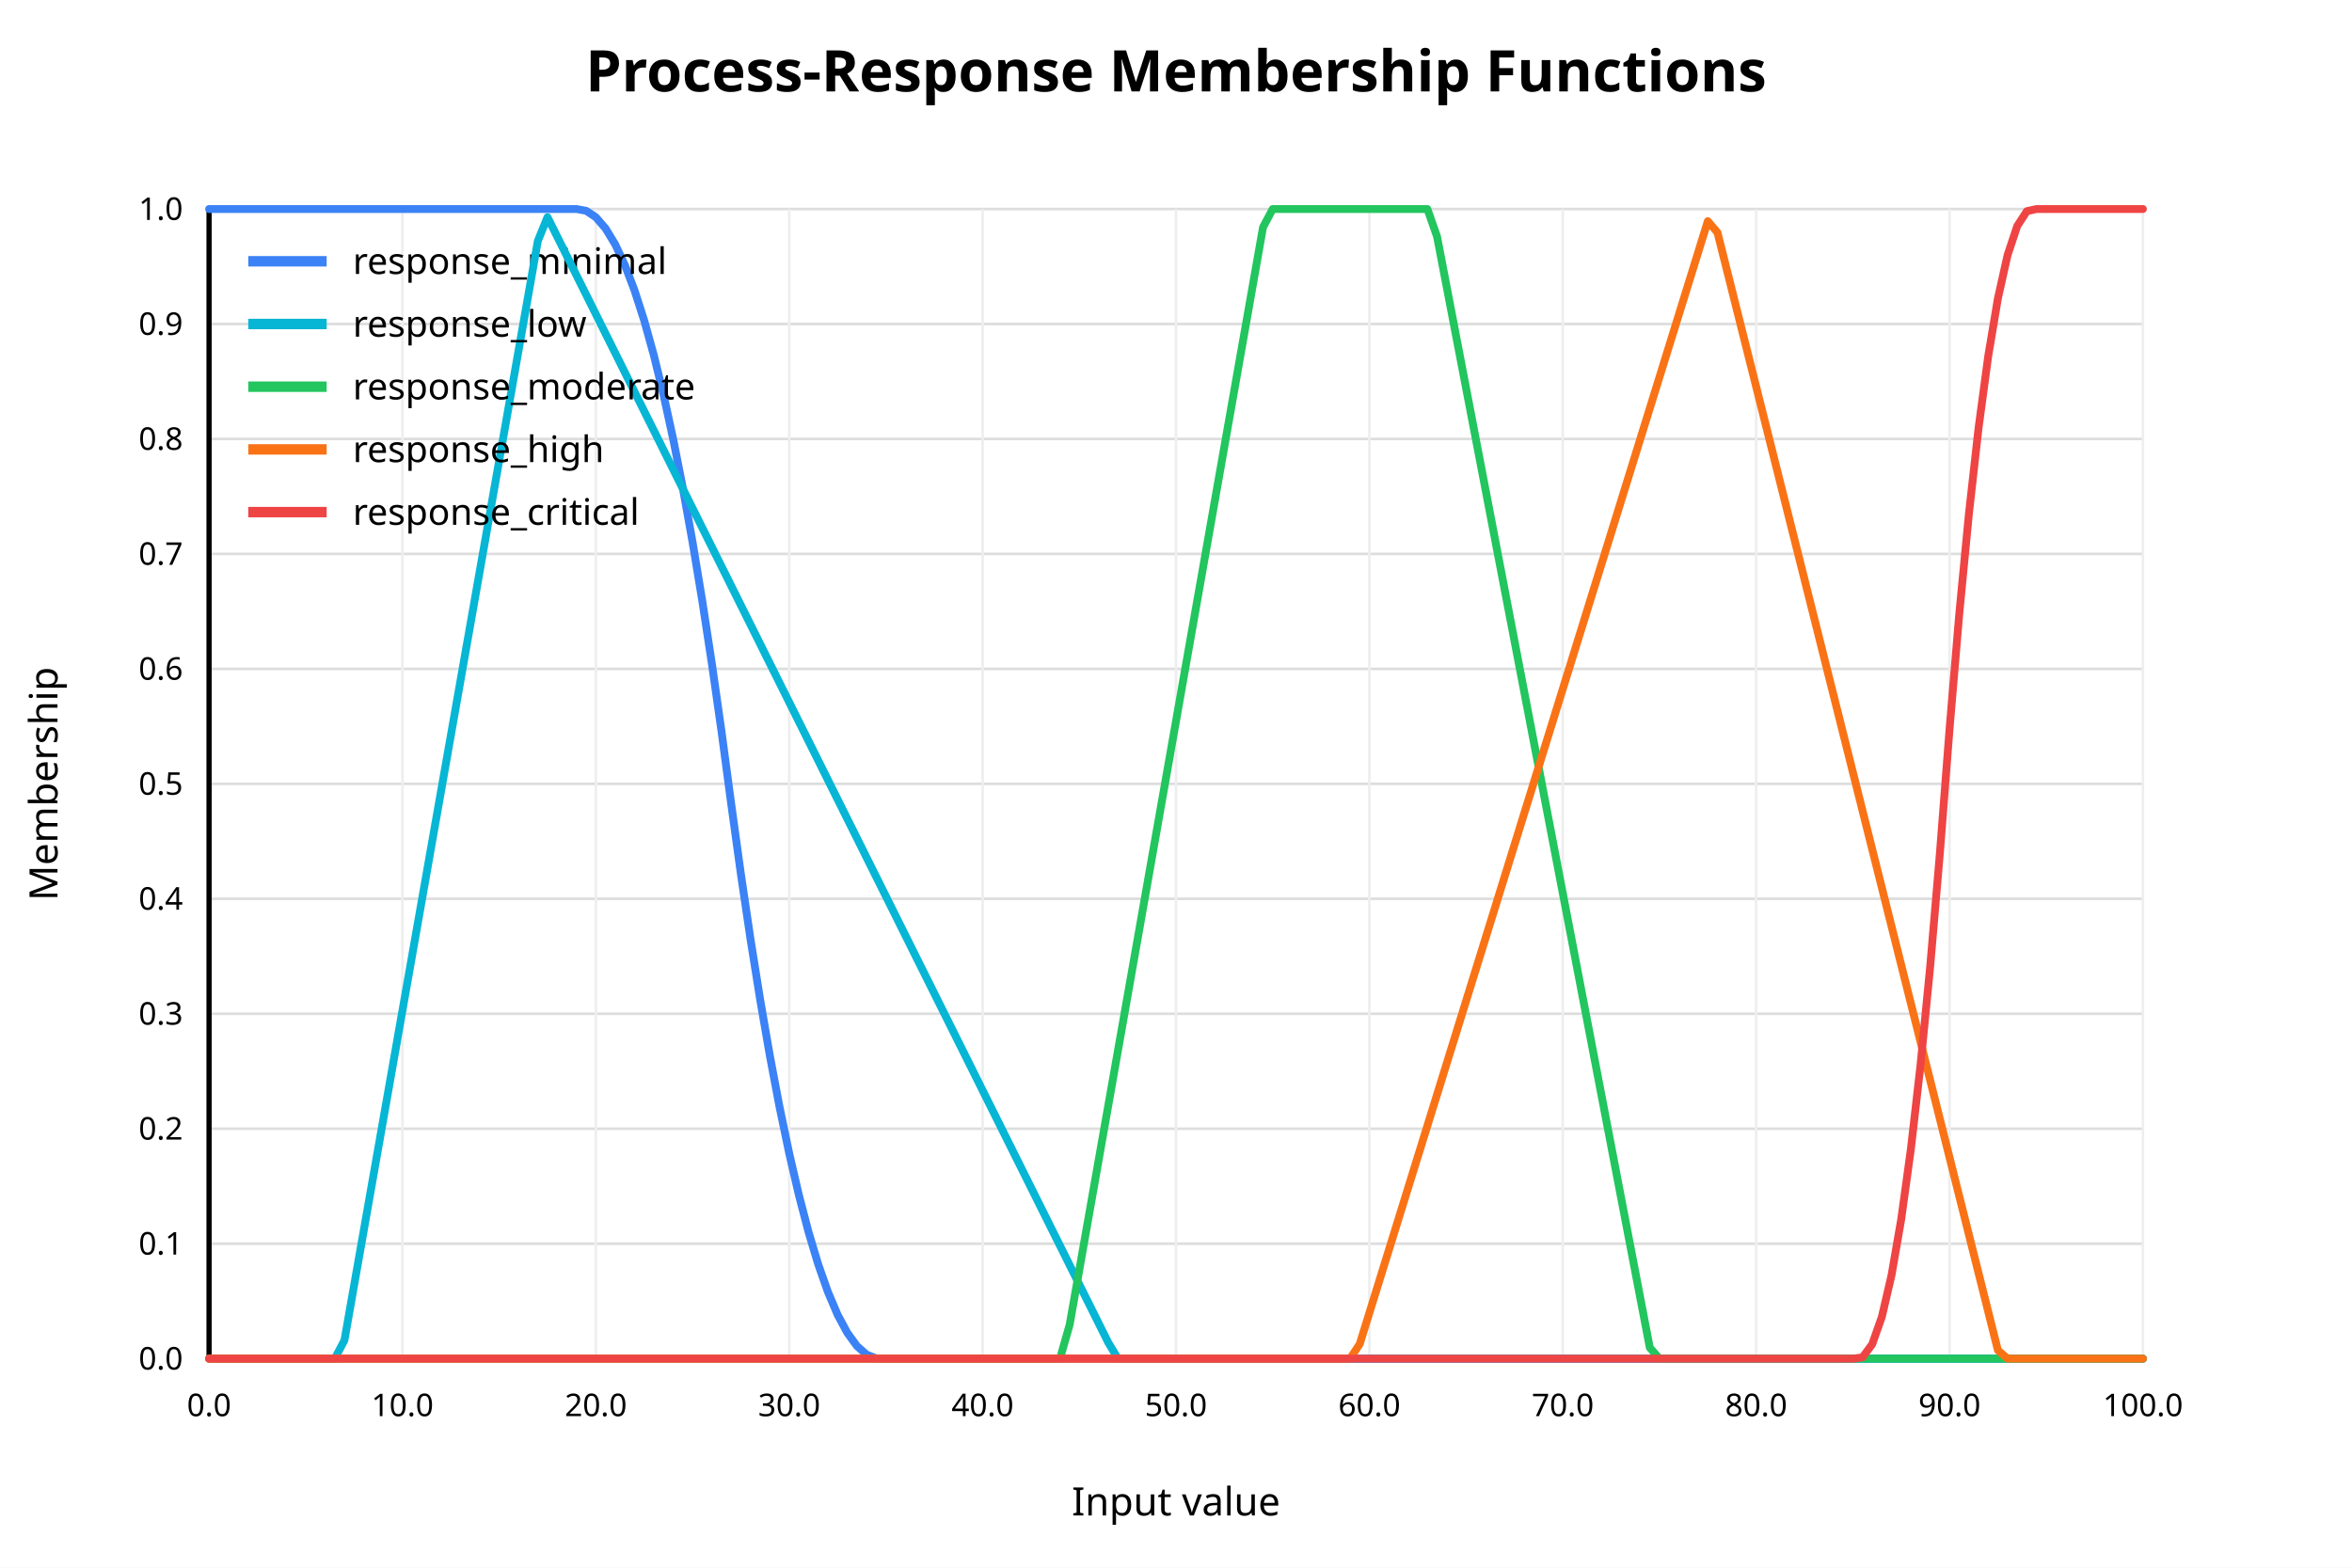
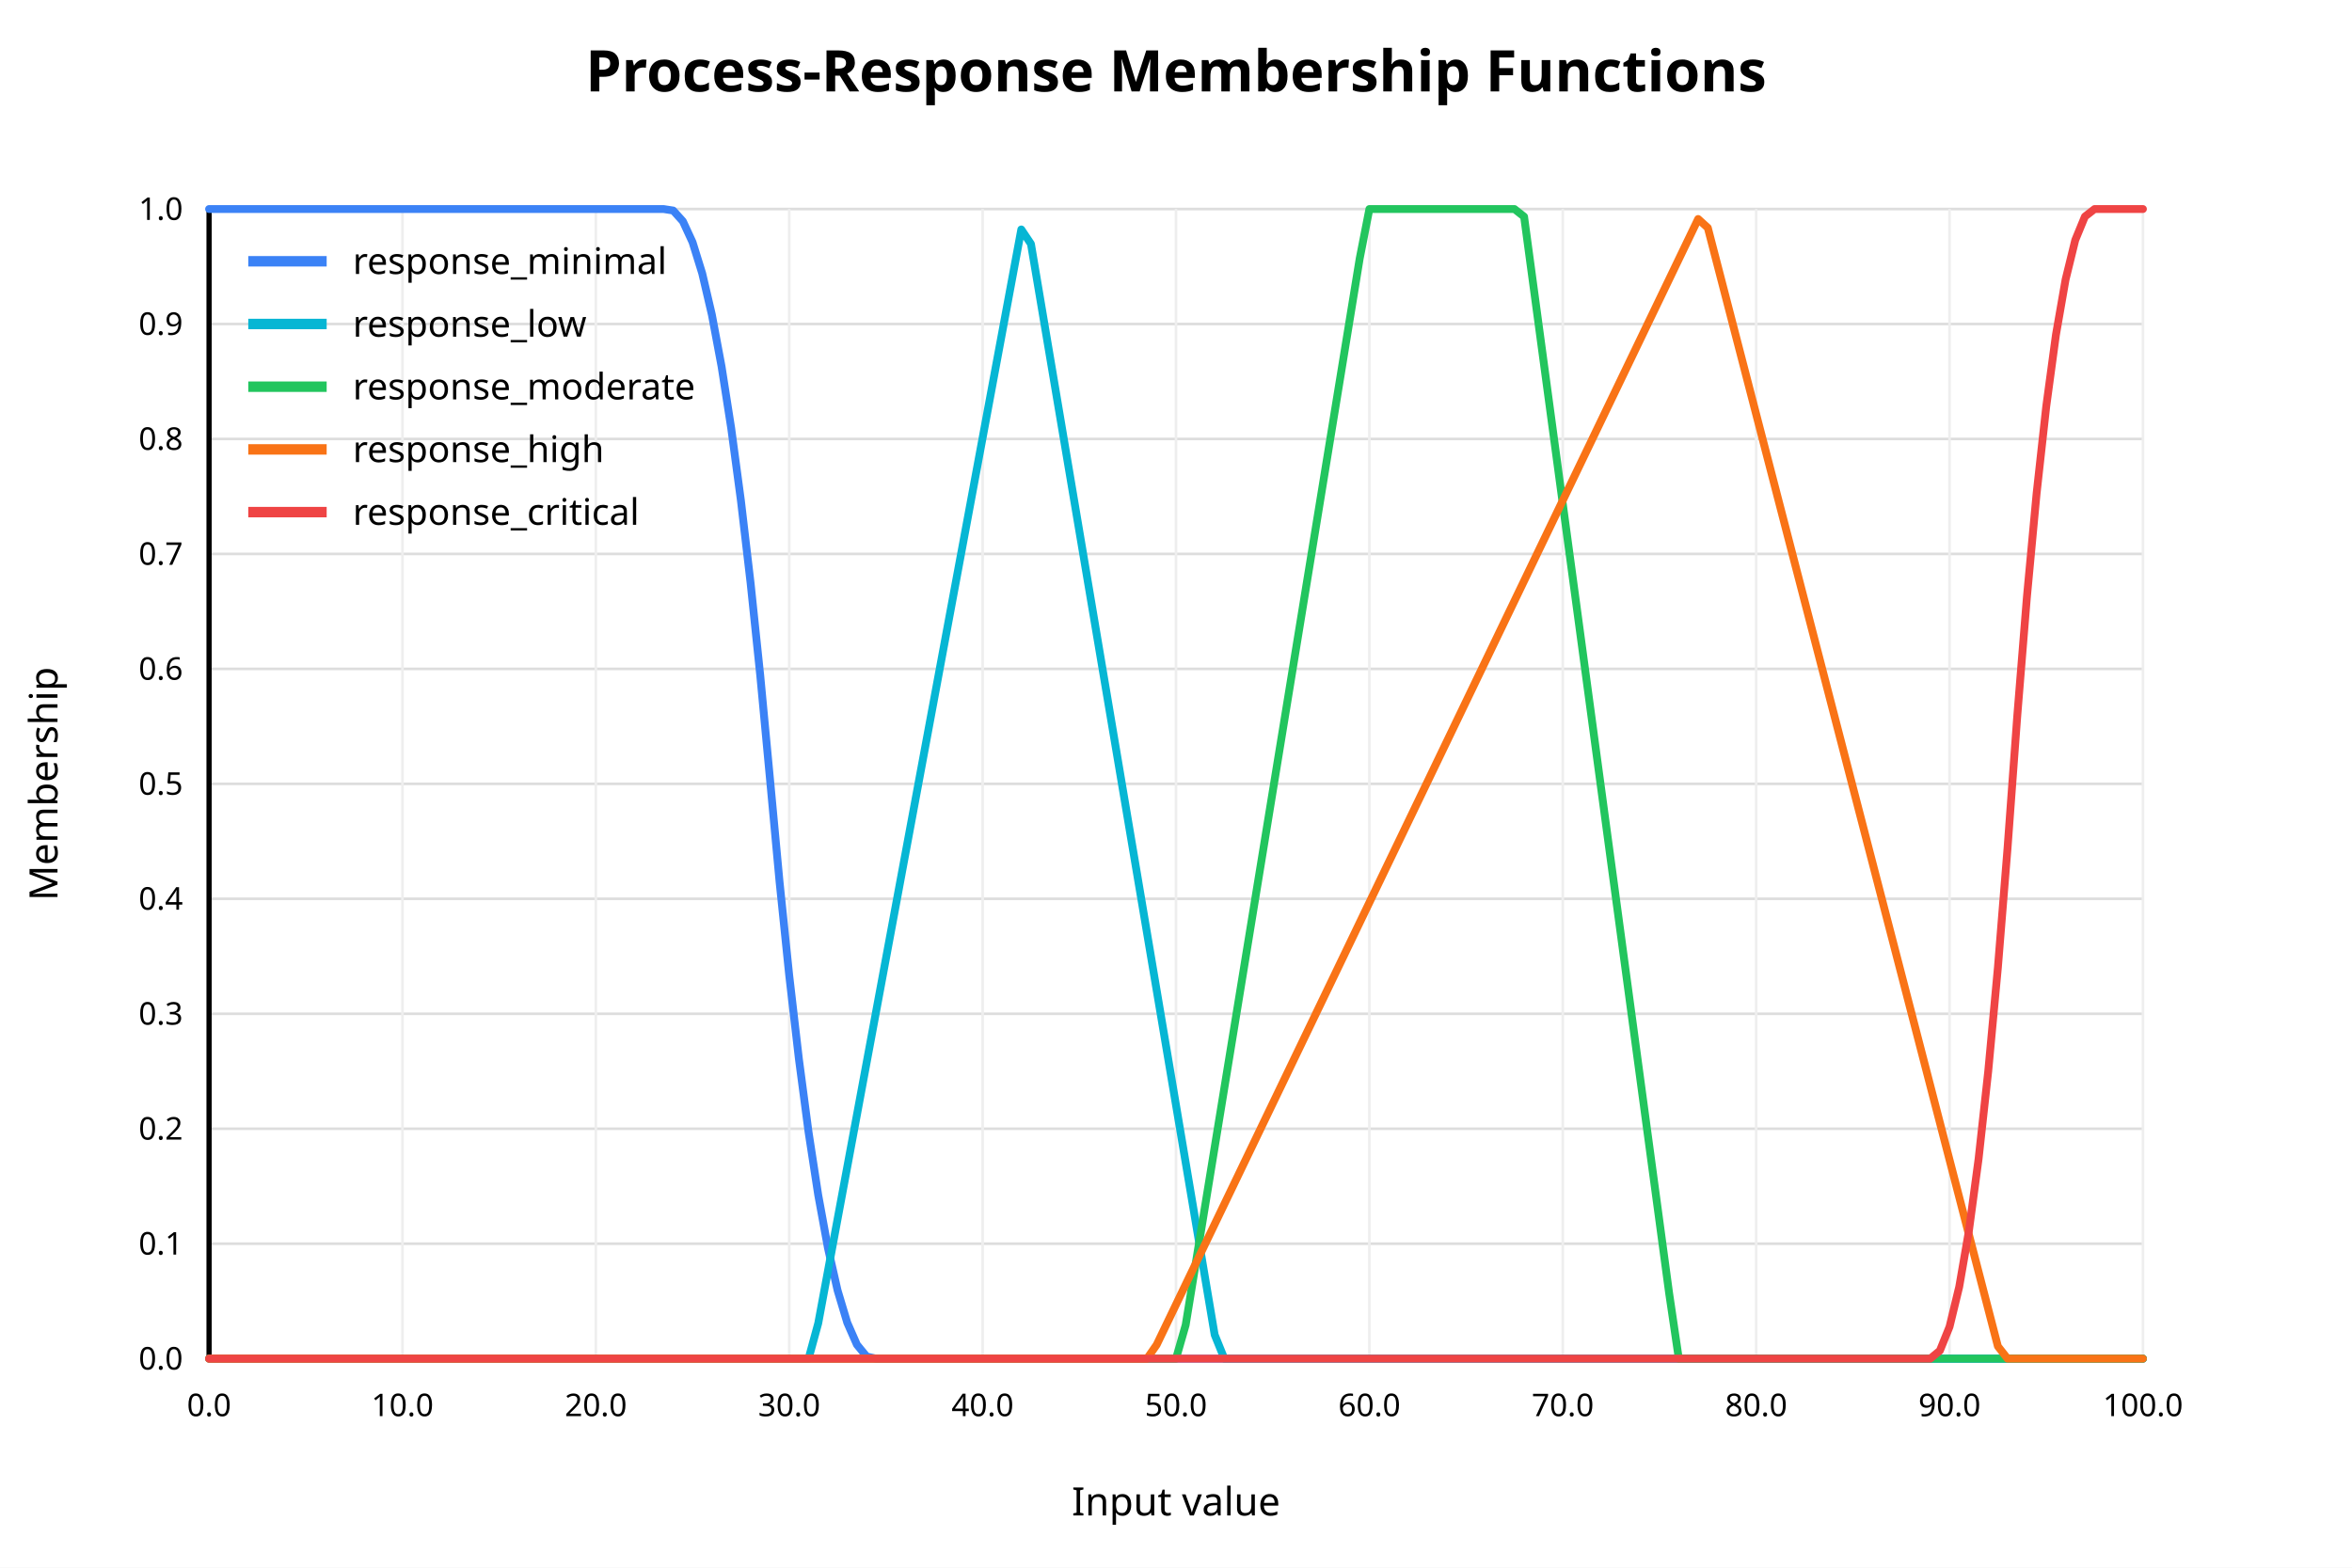
<svg xmlns="http://www.w3.org/2000/svg" width="900" height="600" viewBox="0 0 900 600">
  <rect x="0" y="0" width="900" height="600" fill="white" />
  <text x="450" y="35" text-anchor="middle" font-family="sans-serif" font-size="22" font-weight="bold" fill="black">Process-Response Membership Functions</text>
  <line x1="80" y1="520.00" x2="820" y2="520.00" stroke="#dddddd" stroke-width="1" />
  <text x="70" y="520.00" text-anchor="end" dominant-baseline="middle" font-family="sans-serif" font-size="12" fill="black">0.0</text>
  <line x1="80" y1="476.00" x2="820" y2="476.00" stroke="#dddddd" stroke-width="1" />
  <text x="70" y="476.00" text-anchor="end" dominant-baseline="middle" font-family="sans-serif" font-size="12" fill="black">0.1</text>
  <line x1="80" y1="432.00" x2="820" y2="432.00" stroke="#dddddd" stroke-width="1" />
  <text x="70" y="432.00" text-anchor="end" dominant-baseline="middle" font-family="sans-serif" font-size="12" fill="black">0.2</text>
  <line x1="80" y1="388.00" x2="820" y2="388.00" stroke="#dddddd" stroke-width="1" />
  <text x="70" y="388.00" text-anchor="end" dominant-baseline="middle" font-family="sans-serif" font-size="12" fill="black">0.3</text>
  <line x1="80" y1="344.00" x2="820" y2="344.00" stroke="#dddddd" stroke-width="1" />
  <text x="70" y="344.00" text-anchor="end" dominant-baseline="middle" font-family="sans-serif" font-size="12" fill="black">0.4</text>
  <line x1="80" y1="300.00" x2="820" y2="300.00" stroke="#dddddd" stroke-width="1" />
  <text x="70" y="300.00" text-anchor="end" dominant-baseline="middle" font-family="sans-serif" font-size="12" fill="black">0.5</text>
  <line x1="80" y1="256.00" x2="820" y2="256.00" stroke="#dddddd" stroke-width="1" />
  <text x="70" y="256.00" text-anchor="end" dominant-baseline="middle" font-family="sans-serif" font-size="12" fill="black">0.6</text>
  <line x1="80" y1="212.00" x2="820" y2="212.00" stroke="#dddddd" stroke-width="1" />
  <text x="70" y="212.00" text-anchor="end" dominant-baseline="middle" font-family="sans-serif" font-size="12" fill="black">0.7</text>
  <line x1="80" y1="168.00" x2="820" y2="168.00" stroke="#dddddd" stroke-width="1" />
  <text x="70" y="168.00" text-anchor="end" dominant-baseline="middle" font-family="sans-serif" font-size="12" fill="black">0.8</text>
  <line x1="80" y1="124.00" x2="820" y2="124.00" stroke="#dddddd" stroke-width="1" />
  <text x="70" y="124.00" text-anchor="end" dominant-baseline="middle" font-family="sans-serif" font-size="12" fill="black">0.9</text>
  <line x1="80" y1="80.00" x2="820" y2="80.00" stroke="#dddddd" stroke-width="1" />
  <text x="70" y="80.00" text-anchor="end" dominant-baseline="middle" font-family="sans-serif" font-size="12" fill="black">1.0</text>
  <line x1="80.00" y1="80" x2="80.00" y2="520" stroke="#eeeeee" stroke-width="1" />
  <text x="80.00" y="542" text-anchor="middle" font-family="sans-serif" font-size="12" fill="black">0.0</text>
  <line x1="154.00" y1="80" x2="154.00" y2="520" stroke="#eeeeee" stroke-width="1" />
  <text x="154.00" y="542" text-anchor="middle" font-family="sans-serif" font-size="12" fill="black">10.0</text>
  <line x1="228.00" y1="80" x2="228.00" y2="520" stroke="#eeeeee" stroke-width="1" />
  <text x="228.00" y="542" text-anchor="middle" font-family="sans-serif" font-size="12" fill="black">20.0</text>
  <line x1="302.00" y1="80" x2="302.00" y2="520" stroke="#eeeeee" stroke-width="1" />
  <text x="302.00" y="542" text-anchor="middle" font-family="sans-serif" font-size="12" fill="black">30.0</text>
  <line x1="376.00" y1="80" x2="376.00" y2="520" stroke="#eeeeee" stroke-width="1" />
  <text x="376.00" y="542" text-anchor="middle" font-family="sans-serif" font-size="12" fill="black">40.0</text>
  <line x1="450.00" y1="80" x2="450.00" y2="520" stroke="#eeeeee" stroke-width="1" />
  <text x="450.00" y="542" text-anchor="middle" font-family="sans-serif" font-size="12" fill="black">50.0</text>
  <line x1="524.00" y1="80" x2="524.00" y2="520" stroke="#eeeeee" stroke-width="1" />
  <text x="524.00" y="542" text-anchor="middle" font-family="sans-serif" font-size="12" fill="black">60.0</text>
  <line x1="598.00" y1="80" x2="598.00" y2="520" stroke="#eeeeee" stroke-width="1" />
  <text x="598.00" y="542" text-anchor="middle" font-family="sans-serif" font-size="12" fill="black">70.0</text>
  <line x1="672.00" y1="80" x2="672.00" y2="520" stroke="#eeeeee" stroke-width="1" />
  <text x="672.00" y="542" text-anchor="middle" font-family="sans-serif" font-size="12" fill="black">80.0</text>
  <line x1="746.00" y1="80" x2="746.00" y2="520" stroke="#eeeeee" stroke-width="1" />
  <text x="746.00" y="542" text-anchor="middle" font-family="sans-serif" font-size="12" fill="black">90.0</text>
  <line x1="820.00" y1="80" x2="820.00" y2="520" stroke="#eeeeee" stroke-width="1" />
  <text x="820.00" y="542" text-anchor="middle" font-family="sans-serif" font-size="12" fill="black">100.0</text>
  <line x1="80" y1="520" x2="820" y2="520" stroke="black" stroke-width="2" />
  <line x1="80" y1="80" x2="80" y2="520" stroke="black" stroke-width="2" />
  <text x="450" y="580" text-anchor="middle" font-family="sans-serif" font-size="15" fill="black">Input value</text>
  <text x="22" y="300" text-anchor="middle" font-family="sans-serif" font-size="15" fill="black" transform="rotate(-90 22 300)">Membership</text>
-   <polyline fill="none" stroke="#3b82f6" stroke-width="3" stroke-linejoin="round" stroke-linecap="round" points="80.00,80.00 83.70,80.00 87.40,80.00 91.10,80.00 94.80,80.00 98.50,80.00 102.20,80.00 105.90,80.00 109.60,80.00 113.30,80.00 117.00,80.00 120.70,80.00 124.40,80.00 128.10,80.00 131.80,80.00 135.50,80.00 139.20,80.00 142.90,80.00 146.60,80.00 150.30,80.00 154.00,80.00 157.70,80.00 161.40,80.00 165.10,80.00 168.80,80.00 172.50,80.00 176.20,80.00 179.90,80.00 183.60,80.00 187.30,80.00 191.00,80.00 194.70,80.00 198.40,80.00 202.10,80.00 205.80,80.00 209.50,80.00 213.20,80.00 216.90,80.00 220.60,80.00 224.30,80.68 228.00,83.14 231.70,87.42 235.40,93.52 239.10,101.42 242.80,111.13 246.50,122.65 250.20,135.99 253.90,151.13 257.60,168.08 261.30,186.85 265.00,207.43 268.70,229.81 272.40,254.01 276.10,280.02 279.80,307.70 283.50,334.52 287.20,359.54 290.90,382.74 294.60,404.13 298.30,423.71 302.00,441.47 305.70,457.43 309.40,471.58 313.10,483.92 316.80,494.44 320.50,503.16 324.20,510.06 327.90,515.16 331.60,518.44 335.30,519.91 339.00,520.00 342.70,520.00 346.40,520.00 350.10,520.00 353.80,520.00 357.50,520.00 361.20,520.00 364.90,520.00 368.60,520.00 372.30,520.00 376.00,520.00 379.70,520.00 383.40,520.00 387.10,520.00 390.80,520.00 394.50,520.00 398.20,520.00 401.90,520.00 405.60,520.00 409.30,520.00 413.00,520.00 416.70,520.00 420.40,520.00 424.10,520.00 427.80,520.00 431.50,520.00 435.20,520.00 438.90,520.00 442.60,520.00 446.30,520.00 450.00,520.00 453.70,520.00 457.40,520.00 461.10,520.00 464.80,520.00 468.50,520.00 472.20,520.00 475.90,520.00 479.60,520.00 483.30,520.00 487.00,520.00 490.70,520.00 494.40,520.00 498.10,520.00 501.80,520.00 505.50,520.00 509.20,520.00 512.90,520.00 516.60,520.00 520.30,520.00 524.00,520.00 527.70,520.00 531.40,520.00 535.10,520.00 538.80,520.00 542.50,520.00 546.20,520.00 549.90,520.00 553.60,520.00 557.30,520.00 561.00,520.00 564.70,520.00 568.40,520.00 572.10,520.00 575.80,520.00 579.50,520.00 583.20,520.00 586.90,520.00 590.60,520.00 594.30,520.00 598.00,520.00 601.70,520.00 605.40,520.00 609.10,520.00 612.80,520.00 616.50,520.00 620.20,520.00 623.90,520.00 627.60,520.00 631.30,520.00 635.00,520.00 638.70,520.00 642.40,520.00 646.10,520.00 649.80,520.00 653.50,520.00 657.20,520.00 660.90,520.00 664.60,520.00 668.30,520.00 672.00,520.00 675.70,520.00 679.40,520.00 683.10,520.00 686.80,520.00 690.50,520.00 694.20,520.00 697.90,520.00 701.60,520.00 705.30,520.00 709.00,520.00 712.70,520.00 716.40,520.00 720.10,520.00 723.80,520.00 727.50,520.00 731.20,520.00 734.90,520.00 738.60,520.00 742.30,520.00 746.00,520.00 749.70,520.00 753.40,520.00 757.10,520.00 760.80,520.00 764.50,520.00 768.20,520.00 771.90,520.00 775.60,520.00 779.30,520.00 783.00,520.00 786.70,520.00 790.40,520.00 794.10,520.00 797.80,520.00 801.50,520.00 805.20,520.00 808.90,520.00 812.60,520.00 816.30,520.00 820.00,520.00" />
+   <polyline fill="none" stroke="#3b82f6" stroke-width="3" stroke-linejoin="round" stroke-linecap="round" points="80.00,80.00 83.70,80.00 87.40,80.00 91.10,80.00 94.80,80.00 98.50,80.00 102.20,80.00 105.90,80.00 109.60,80.00 113.30,80.00 117.00,80.00 120.70,80.00 124.40,80.00 128.10,80.00 131.80,80.00 135.50,80.00 139.20,80.00 142.90,80.00 146.60,80.00 150.30,80.00 154.00,80.00 157.70,80.00 161.40,80.00 165.10,80.00 168.80,80.00 172.50,80.00 176.20,80.00 179.90,80.00 183.60,80.00 187.30,80.00 191.00,80.00 194.70,80.00 198.40,80.00 202.10,80.00 205.80,80.00 209.50,80.00 213.20,80.00 216.90,80.00 220.60,80.00 224.30,80.00 228.00,80.00 231.70,80.00 235.40,80.00 239.10,80.00 242.80,80.00 246.50,80.00 250.20,80.00 253.90,80.00 257.60,80.58 261.30,84.68 265.00,92.69 268.70,104.62 272.40,120.46 276.10,140.22 279.80,163.90 283.50,191.49 287.20,223.00 290.90,258.42 294.60,297.76 298.30,337.51 302.00,373.36 305.70,405.29 309.40,433.31 313.10,457.41 316.80,477.59 320.50,493.86 324.20,506.21 327.90,514.64 331.60,519.16 335.30,520.00 339.00,520.00 342.70,520.00 346.40,520.00 350.10,520.00 353.80,520.00 357.50,520.00 361.20,520.00 364.90,520.00 368.60,520.00 372.30,520.00 376.00,520.00 379.70,520.00 383.40,520.00 387.10,520.00 390.80,520.00 394.50,520.00 398.20,520.00 401.90,520.00 405.60,520.00 409.30,520.00 413.00,520.00 416.70,520.00 420.40,520.00 424.10,520.00 427.80,520.00 431.50,520.00 435.20,520.00 438.90,520.00 442.60,520.00 446.30,520.00 450.00,520.00 453.70,520.00 457.40,520.00 461.10,520.00 464.80,520.00 468.50,520.00 472.20,520.00 475.90,520.00 479.60,520.00 483.30,520.00 487.00,520.00 490.70,520.00 494.40,520.00 498.10,520.00 501.80,520.00 505.50,520.00 509.20,520.00 512.90,520.00 516.60,520.00 520.30,520.00 524.00,520.00 527.70,520.00 531.40,520.00 535.10,520.00 538.80,520.00 542.50,520.00 546.20,520.00 549.90,520.00 553.60,520.00 557.30,520.00 561.00,520.00 564.70,520.00 568.40,520.00 572.10,520.00 575.80,520.00 579.50,520.00 583.20,520.00 586.90,520.00 590.60,520.00 594.30,520.00 598.00,520.00 601.70,520.00 605.40,520.00 609.10,520.00 612.80,520.00 616.50,520.00 620.20,520.00 623.90,520.00 627.60,520.00 631.30,520.00 635.00,520.00 638.70,520.00 642.40,520.00 646.10,520.00 649.80,520.00 653.50,520.00 657.20,520.00 660.90,520.00 664.60,520.00 668.30,520.00 672.00,520.00 675.70,520.00 679.40,520.00 683.10,520.00 686.80,520.00 690.50,520.00 694.20,520.00 697.90,520.00 701.60,520.00 705.30,520.00 709.00,520.00 712.70,520.00 716.40,520.00 720.10,520.00 723.80,520.00 727.50,520.00 731.20,520.00 734.90,520.00 738.60,520.00 742.30,520.00 746.00,520.00 749.70,520.00 753.40,520.00 757.10,520.00 760.80,520.00 764.50,520.00 768.20,520.00 771.90,520.00 775.60,520.00 779.30,520.00 783.00,520.00 786.70,520.00 790.40,520.00 794.10,520.00 797.80,520.00 801.50,520.00 805.20,520.00 808.90,520.00 812.60,520.00 816.30,520.00 820.00,520.00" />
  <line x1="95" y1="100" x2="125" y2="100" stroke="#3b82f6" stroke-width="4" />
  <text x="135" y="100" dominant-baseline="middle" font-family="sans-serif" font-size="14" fill="black">response_minimal</text>
-   <polyline fill="none" stroke="#06b6d4" stroke-width="3" stroke-linejoin="round" stroke-linecap="round" points="80.00,520.00 83.70,520.00 87.40,520.00 91.10,520.00 94.80,520.00 98.50,520.00 102.20,520.00 105.90,520.00 109.60,520.00 113.30,520.00 117.00,520.00 120.70,520.00 124.40,520.00 128.10,520.00 131.80,512.97 135.50,491.93 139.20,470.90 142.90,449.86 146.60,428.82 150.30,407.79 154.00,386.75 157.70,365.71 161.40,344.68 165.10,323.64 168.80,302.60 172.50,281.57 176.20,260.53 179.90,239.50 183.60,218.46 187.30,197.42 191.00,176.39 194.70,155.35 198.40,134.31 202.10,113.28 205.80,92.24 209.50,83.11 213.20,90.53 216.90,97.96 220.60,105.39 224.30,112.81 228.00,120.24 231.70,127.67 235.40,135.09 239.10,142.52 242.80,149.95 246.50,157.38 250.20,164.80 253.90,172.23 257.60,179.66 261.30,187.08 265.00,194.51 268.70,201.94 272.40,209.37 276.10,216.79 279.80,224.22 283.50,231.65 287.20,239.07 290.90,246.50 294.60,253.93 298.30,261.36 302.00,268.78 305.70,276.21 309.40,283.64 313.10,291.06 316.80,298.49 320.50,305.92 324.20,313.35 327.90,320.77 331.60,328.20 335.30,335.63 339.00,343.05 342.70,350.48 346.40,357.91 350.10,365.34 353.80,372.76 357.50,380.19 361.20,387.62 364.90,395.04 368.60,402.47 372.30,409.90 376.00,417.33 379.70,424.75 383.40,432.18 387.10,439.61 390.80,447.03 394.50,454.46 398.20,461.89 401.90,469.32 405.60,476.74 409.30,484.17 413.00,491.60 416.70,499.02 420.40,506.45 424.10,513.88 427.80,520.00 431.50,520.00 435.20,520.00 438.90,520.00 442.60,520.00 446.30,520.00 450.00,520.00 453.70,520.00 457.40,520.00 461.10,520.00 464.80,520.00 468.50,520.00 472.20,520.00 475.90,520.00 479.60,520.00 483.30,520.00 487.00,520.00 490.70,520.00 494.40,520.00 498.10,520.00 501.80,520.00 505.50,520.00 509.20,520.00 512.90,520.00 516.60,520.00 520.30,520.00 524.00,520.00 527.70,520.00 531.40,520.00 535.10,520.00 538.80,520.00 542.50,520.00 546.20,520.00 549.90,520.00 553.60,520.00 557.30,520.00 561.00,520.00 564.70,520.00 568.40,520.00 572.10,520.00 575.80,520.00 579.50,520.00 583.20,520.00 586.90,520.00 590.60,520.00 594.30,520.00 598.00,520.00 601.70,520.00 605.40,520.00 609.10,520.00 612.80,520.00 616.50,520.00 620.20,520.00 623.90,520.00 627.60,520.00 631.30,520.00 635.00,520.00 638.70,520.00 642.40,520.00 646.10,520.00 649.80,520.00 653.50,520.00 657.20,520.00 660.90,520.00 664.60,520.00 668.30,520.00 672.00,520.00 675.70,520.00 679.40,520.00 683.10,520.00 686.80,520.00 690.50,520.00 694.20,520.00 697.90,520.00 701.60,520.00 705.30,520.00 709.00,520.00 712.70,520.00 716.40,520.00 720.10,520.00 723.80,520.00 727.50,520.00 731.20,520.00 734.90,520.00 738.60,520.00 742.30,520.00 746.00,520.00 749.70,520.00 753.40,520.00 757.10,520.00 760.80,520.00 764.50,520.00 768.20,520.00 771.90,520.00 775.60,520.00 779.30,520.00 783.00,520.00 786.70,520.00 790.40,520.00 794.10,520.00 797.80,520.00 801.50,520.00 805.20,520.00 808.90,520.00 812.60,520.00 816.30,520.00 820.00,520.00" />
+   <polyline fill="none" stroke="#06b6d4" stroke-width="3" stroke-linejoin="round" stroke-linecap="round" points="80.00,520.00 83.70,520.00 87.40,520.00 91.10,520.00 94.80,520.00 98.50,520.00 102.20,520.00 105.90,520.00 109.60,520.00 113.30,520.00 117.00,520.00 120.70,520.00 124.40,520.00 128.10,520.00 131.80,520.00 135.50,520.00 139.20,520.00 142.90,520.00 146.60,520.00 150.30,520.00 154.00,520.00 157.70,520.00 161.40,520.00 165.10,520.00 168.80,520.00 172.50,520.00 176.20,520.00 179.90,520.00 183.60,520.00 187.30,520.00 191.00,520.00 194.70,520.00 198.40,520.00 202.10,520.00 205.80,520.00 209.50,520.00 213.20,520.00 216.90,520.00 220.60,520.00 224.30,520.00 228.00,520.00 231.70,520.00 235.40,520.00 239.10,520.00 242.80,520.00 246.50,520.00 250.20,520.00 253.90,520.00 257.60,520.00 261.30,520.00 265.00,520.00 268.70,520.00 272.40,520.00 276.10,520.00 279.80,520.00 283.50,520.00 287.20,520.00 290.90,520.00 294.60,520.00 298.30,520.00 302.00,520.00 305.70,520.00 309.40,520.00 313.10,506.45 316.80,486.51 320.50,466.58 324.20,446.64 327.90,426.71 331.60,406.77 335.30,386.84 339.00,366.90 342.70,346.97 346.40,327.03 350.10,307.10 353.80,287.16 357.50,267.23 361.20,247.29 364.90,227.36 368.60,207.43 372.30,187.49 376.00,167.56 379.70,147.62 383.40,127.69 387.10,107.75 390.80,87.82 394.50,93.36 398.20,115.33 401.90,137.31 405.60,159.28 409.30,181.25 413.00,203.23 416.70,225.20 420.40,247.18 424.10,269.15 427.80,291.12 431.50,313.10 435.20,335.07 438.90,357.05 442.60,379.02 446.30,401.00 450.00,422.97 453.70,444.94 457.40,466.92 461.10,488.89 464.80,510.87 468.50,520.00 472.20,520.00 475.90,520.00 479.60,520.00 483.30,520.00 487.00,520.00 490.70,520.00 494.40,520.00 498.10,520.00 501.80,520.00 505.50,520.00 509.20,520.00 512.90,520.00 516.60,520.00 520.30,520.00 524.00,520.00 527.70,520.00 531.40,520.00 535.10,520.00 538.80,520.00 542.50,520.00 546.20,520.00 549.90,520.00 553.60,520.00 557.30,520.00 561.00,520.00 564.70,520.00 568.40,520.00 572.10,520.00 575.80,520.00 579.50,520.00 583.20,520.00 586.90,520.00 590.60,520.00 594.30,520.00 598.00,520.00 601.70,520.00 605.40,520.00 609.10,520.00 612.80,520.00 616.50,520.00 620.20,520.00 623.90,520.00 627.60,520.00 631.30,520.00 635.00,520.00 638.70,520.00 642.40,520.00 646.10,520.00 649.80,520.00 653.50,520.00 657.20,520.00 660.90,520.00 664.60,520.00 668.30,520.00 672.00,520.00 675.70,520.00 679.40,520.00 683.10,520.00 686.80,520.00 690.50,520.00 694.20,520.00 697.90,520.00 701.60,520.00 705.30,520.00 709.00,520.00 712.70,520.00 716.40,520.00 720.10,520.00 723.80,520.00 727.50,520.00 731.20,520.00 734.90,520.00 738.60,520.00 742.30,520.00 746.00,520.00 749.70,520.00 753.40,520.00 757.10,520.00 760.80,520.00 764.50,520.00 768.20,520.00 771.90,520.00 775.60,520.00 779.30,520.00 783.00,520.00 786.70,520.00 790.40,520.00 794.10,520.00 797.80,520.00 801.50,520.00 805.20,520.00 808.90,520.00 812.60,520.00 816.30,520.00 820.00,520.00" />
  <line x1="95" y1="124" x2="125" y2="124" stroke="#06b6d4" stroke-width="4" />
  <text x="135" y="124" dominant-baseline="middle" font-family="sans-serif" font-size="14" fill="black">response_low</text>
-   <polyline fill="none" stroke="#22c55e" stroke-width="3" stroke-linejoin="round" stroke-linecap="round" points="80.00,520.00 83.70,520.00 87.40,520.00 91.10,520.00 94.80,520.00 98.50,520.00 102.20,520.00 105.90,520.00 109.60,520.00 113.30,520.00 117.00,520.00 120.70,520.00 124.40,520.00 128.10,520.00 131.80,520.00 135.50,520.00 139.20,520.00 142.90,520.00 146.60,520.00 150.30,520.00 154.00,520.00 157.70,520.00 161.40,520.00 165.10,520.00 168.80,520.00 172.50,520.00 176.20,520.00 179.90,520.00 183.60,520.00 187.30,520.00 191.00,520.00 194.70,520.00 198.40,520.00 202.10,520.00 205.80,520.00 209.50,520.00 213.20,520.00 216.90,520.00 220.60,520.00 224.30,520.00 228.00,520.00 231.70,520.00 235.40,520.00 239.10,520.00 242.80,520.00 246.50,520.00 250.20,520.00 253.90,520.00 257.60,520.00 261.30,520.00 265.00,520.00 268.70,520.00 272.40,520.00 276.10,520.00 279.80,520.00 283.50,520.00 287.20,520.00 290.90,520.00 294.60,520.00 298.30,520.00 302.00,520.00 305.70,520.00 309.40,520.00 313.10,520.00 316.80,520.00 320.50,520.00 324.20,520.00 327.90,520.00 331.60,520.00 335.30,520.00 339.00,520.00 342.70,520.00 346.40,520.00 350.10,520.00 353.80,520.00 357.50,520.00 361.20,520.00 364.90,520.00 368.60,520.00 372.30,520.00 376.00,520.00 379.70,520.00 383.40,520.00 387.10,520.00 390.80,520.00 394.50,520.00 398.20,520.00 401.90,520.00 405.60,520.00 409.30,507.03 413.00,486.03 416.70,465.03 420.40,444.02 424.10,423.02 427.80,402.02 431.50,381.01 435.20,360.01 438.90,339.01 442.60,318.00 446.30,297.00 450.00,276.00 453.70,254.99 457.40,233.99 461.10,212.99 464.80,191.98 468.50,170.98 472.20,149.98 475.90,128.97 479.60,107.97 483.30,86.97 487.00,80.00 490.70,80.00 494.40,80.00 498.10,80.00 501.80,80.00 505.50,80.00 509.20,80.00 512.90,80.00 516.60,80.00 520.30,80.00 524.00,80.00 527.70,80.00 531.40,80.00 535.10,80.00 538.80,80.00 542.50,80.00 546.20,80.00 549.90,90.58 553.60,109.91 557.30,129.24 561.00,148.57 564.70,167.89 568.40,187.22 572.10,206.55 575.80,225.88 579.50,245.20 583.20,264.53 586.90,283.86 590.60,303.18 594.30,322.51 598.00,341.84 601.70,361.17 605.40,380.49 609.10,399.82 612.80,419.15 616.50,438.48 620.20,457.80 623.90,477.13 627.60,496.46 631.30,515.79 635.00,520.00 638.70,520.00 642.40,520.00 646.10,520.00 649.80,520.00 653.50,520.00 657.20,520.00 660.90,520.00 664.60,520.00 668.30,520.00 672.00,520.00 675.70,520.00 679.40,520.00 683.10,520.00 686.80,520.00 690.50,520.00 694.20,520.00 697.90,520.00 701.60,520.00 705.30,520.00 709.00,520.00 712.70,520.00 716.40,520.00 720.10,520.00 723.80,520.00 727.50,520.00 731.20,520.00 734.90,520.00 738.60,520.00 742.30,520.00 746.00,520.00 749.70,520.00 753.40,520.00 757.10,520.00 760.80,520.00 764.50,520.00 768.20,520.00 771.90,520.00 775.60,520.00 779.30,520.00 783.00,520.00 786.70,520.00 790.40,520.00 794.10,520.00 797.80,520.00 801.50,520.00 805.20,520.00 808.90,520.00 812.60,520.00 816.30,520.00 820.00,520.00" />
+   <polyline fill="none" stroke="#22c55e" stroke-width="3" stroke-linejoin="round" stroke-linecap="round" points="80.00,520.00 83.70,520.00 87.40,520.00 91.10,520.00 94.80,520.00 98.50,520.00 102.20,520.00 105.90,520.00 109.60,520.00 113.30,520.00 117.00,520.00 120.70,520.00 124.40,520.00 128.10,520.00 131.80,520.00 135.50,520.00 139.20,520.00 142.90,520.00 146.60,520.00 150.30,520.00 154.00,520.00 157.70,520.00 161.40,520.00 165.10,520.00 168.80,520.00 172.50,520.00 176.20,520.00 179.90,520.00 183.60,520.00 187.30,520.00 191.00,520.00 194.70,520.00 198.40,520.00 202.10,520.00 205.80,520.00 209.50,520.00 213.20,520.00 216.90,520.00 220.60,520.00 224.30,520.00 228.00,520.00 231.70,520.00 235.40,520.00 239.10,520.00 242.80,520.00 246.50,520.00 250.20,520.00 253.90,520.00 257.60,520.00 261.30,520.00 265.00,520.00 268.70,520.00 272.40,520.00 276.10,520.00 279.80,520.00 283.50,520.00 287.20,520.00 290.90,520.00 294.60,520.00 298.30,520.00 302.00,520.00 305.70,520.00 309.40,520.00 313.10,520.00 316.80,520.00 320.50,520.00 324.20,520.00 327.90,520.00 331.60,520.00 335.30,520.00 339.00,520.00 342.70,520.00 346.40,520.00 350.10,520.00 353.80,520.00 357.50,520.00 361.20,520.00 364.90,520.00 368.60,520.00 372.30,520.00 376.00,520.00 379.70,520.00 383.40,520.00 387.10,520.00 390.80,520.00 394.50,520.00 398.20,520.00 401.90,520.00 405.60,520.00 409.30,520.00 413.00,520.00 416.70,520.00 420.40,520.00 424.10,520.00 427.80,520.00 431.50,520.00 435.20,520.00 438.90,520.00 442.60,520.00 446.30,520.00 450.00,520.00 453.70,507.11 457.40,484.43 461.10,461.75 464.80,439.07 468.50,416.39 472.20,393.71 475.90,371.03 479.60,348.35 483.30,325.68 487.00,303.00 490.70,280.32 494.40,257.64 498.10,234.96 501.80,212.28 505.50,189.60 509.20,166.92 512.90,144.24 516.60,121.56 520.30,98.89 524.00,80.00 527.70,80.00 531.40,80.00 535.10,80.00 538.80,80.00 542.50,80.00 546.20,80.00 549.90,80.00 553.60,80.00 557.30,80.00 561.00,80.00 564.70,80.00 568.40,80.00 572.10,80.00 575.80,80.00 579.50,80.00 583.20,82.92 586.90,110.39 590.60,137.86 594.30,165.33 598.00,192.80 601.70,220.27 605.40,247.74 609.10,275.21 612.80,302.68 616.50,330.15 620.20,357.61 623.90,385.08 627.60,412.55 631.30,440.02 635.00,467.49 638.70,494.96 642.40,520.00 646.10,520.00 649.80,520.00 653.50,520.00 657.20,520.00 660.90,520.00 664.60,520.00 668.30,520.00 672.00,520.00 675.70,520.00 679.40,520.00 683.10,520.00 686.80,520.00 690.50,520.00 694.20,520.00 697.90,520.00 701.60,520.00 705.30,520.00 709.00,520.00 712.70,520.00 716.40,520.00 720.10,520.00 723.80,520.00 727.50,520.00 731.20,520.00 734.90,520.00 738.60,520.00 742.30,520.00 746.00,520.00 749.70,520.00 753.40,520.00 757.10,520.00 760.80,520.00 764.50,520.00 768.20,520.00 771.90,520.00 775.60,520.00 779.30,520.00 783.00,520.00 786.70,520.00 790.40,520.00 794.10,520.00 797.80,520.00 801.50,520.00 805.20,520.00 808.90,520.00 812.60,520.00 816.30,520.00 820.00,520.00" />
  <line x1="95" y1="148" x2="125" y2="148" stroke="#22c55e" stroke-width="4" />
  <text x="135" y="148" dominant-baseline="middle" font-family="sans-serif" font-size="14" fill="black">response_moderate</text>
-   <polyline fill="none" stroke="#f97316" stroke-width="3" stroke-linejoin="round" stroke-linecap="round" points="80.00,520.00 83.70,520.00 87.40,520.00 91.10,520.00 94.80,520.00 98.50,520.00 102.20,520.00 105.90,520.00 109.60,520.00 113.30,520.00 117.00,520.00 120.70,520.00 124.40,520.00 128.10,520.00 131.80,520.00 135.50,520.00 139.20,520.00 142.90,520.00 146.60,520.00 150.30,520.00 154.00,520.00 157.70,520.00 161.40,520.00 165.10,520.00 168.80,520.00 172.50,520.00 176.20,520.00 179.90,520.00 183.60,520.00 187.30,520.00 191.00,520.00 194.70,520.00 198.40,520.00 202.10,520.00 205.80,520.00 209.50,520.00 213.20,520.00 216.90,520.00 220.60,520.00 224.30,520.00 228.00,520.00 231.70,520.00 235.40,520.00 239.10,520.00 242.80,520.00 246.50,520.00 250.20,520.00 253.90,520.00 257.60,520.00 261.30,520.00 265.00,520.00 268.70,520.00 272.40,520.00 276.10,520.00 279.80,520.00 283.50,520.00 287.20,520.00 290.90,520.00 294.60,520.00 298.30,520.00 302.00,520.00 305.70,520.00 309.40,520.00 313.10,520.00 316.80,520.00 320.50,520.00 324.20,520.00 327.90,520.00 331.60,520.00 335.30,520.00 339.00,520.00 342.70,520.00 346.40,520.00 350.10,520.00 353.80,520.00 357.50,520.00 361.20,520.00 364.90,520.00 368.60,520.00 372.30,520.00 376.00,520.00 379.70,520.00 383.40,520.00 387.10,520.00 390.80,520.00 394.50,520.00 398.20,520.00 401.90,520.00 405.60,520.00 409.30,520.00 413.00,520.00 416.70,520.00 420.40,520.00 424.10,520.00 427.80,520.00 431.50,520.00 435.20,520.00 438.90,520.00 442.60,520.00 446.30,520.00 450.00,520.00 453.70,520.00 457.40,520.00 461.10,520.00 464.80,520.00 468.50,520.00 472.20,520.00 475.90,520.00 479.60,520.00 483.30,520.00 487.00,520.00 490.70,520.00 494.40,520.00 498.10,520.00 501.80,520.00 505.50,520.00 509.20,520.00 512.90,520.00 516.60,520.00 520.30,514.40 524.00,502.46 527.70,490.52 531.40,478.59 535.10,466.65 538.80,454.71 542.50,442.78 546.20,430.84 549.90,418.90 553.60,406.96 557.30,395.03 561.00,383.09 564.70,371.15 568.40,359.21 572.10,347.28 575.80,335.34 579.50,323.40 583.20,311.46 586.90,299.53 590.60,287.59 594.30,275.65 598.00,263.71 601.70,251.78 605.40,239.84 609.10,227.90 612.80,215.97 616.50,204.03 620.20,192.09 623.90,180.15 627.60,168.22 631.30,156.28 635.00,144.34 638.70,132.40 642.40,120.47 646.10,108.53 649.80,96.59 653.50,84.65 657.20,89.00 660.90,103.75 664.60,118.50 668.30,133.25 672.00,148.00 675.70,162.75 679.40,177.50 683.10,192.26 686.80,207.01 690.50,221.76 694.20,236.51 697.90,251.26 701.60,266.01 705.30,280.76 709.00,295.51 712.70,310.26 716.40,325.01 720.10,339.76 723.80,354.52 727.50,369.27 731.20,384.02 734.90,398.77 738.60,413.52 742.30,428.27 746.00,443.02 749.70,457.77 753.40,472.52 757.10,487.27 760.80,502.02 764.50,516.78 768.20,520.00 771.90,520.00 775.60,520.00 779.30,520.00 783.00,520.00 786.70,520.00 790.40,520.00 794.10,520.00 797.80,520.00 801.50,520.00 805.20,520.00 808.90,520.00 812.60,520.00 816.30,520.00 820.00,520.00" />
+   <polyline fill="none" stroke="#f97316" stroke-width="3" stroke-linejoin="round" stroke-linecap="round" points="80.00,520.00 83.70,520.00 87.40,520.00 91.10,520.00 94.80,520.00 98.50,520.00 102.20,520.00 105.90,520.00 109.60,520.00 113.30,520.00 117.00,520.00 120.70,520.00 124.40,520.00 128.10,520.00 131.80,520.00 135.50,520.00 139.20,520.00 142.90,520.00 146.60,520.00 150.30,520.00 154.00,520.00 157.70,520.00 161.40,520.00 165.10,520.00 168.80,520.00 172.50,520.00 176.20,520.00 179.90,520.00 183.60,520.00 187.30,520.00 191.00,520.00 194.70,520.00 198.40,520.00 202.10,520.00 205.80,520.00 209.50,520.00 213.20,520.00 216.90,520.00 220.60,520.00 224.30,520.00 228.00,520.00 231.70,520.00 235.40,520.00 239.10,520.00 242.80,520.00 246.50,520.00 250.20,520.00 253.90,520.00 257.60,520.00 261.30,520.00 265.00,520.00 268.70,520.00 272.40,520.00 276.10,520.00 279.80,520.00 283.50,520.00 287.20,520.00 290.90,520.00 294.60,520.00 298.30,520.00 302.00,520.00 305.70,520.00 309.40,520.00 313.10,520.00 316.80,520.00 320.50,520.00 324.20,520.00 327.90,520.00 331.60,520.00 335.30,520.00 339.00,520.00 342.70,520.00 346.40,520.00 350.10,520.00 353.80,520.00 357.50,520.00 361.20,520.00 364.90,520.00 368.60,520.00 372.30,520.00 376.00,520.00 379.70,520.00 383.40,520.00 387.10,520.00 390.80,520.00 394.50,520.00 398.20,520.00 401.90,520.00 405.60,520.00 409.30,520.00 413.00,520.00 416.70,520.00 420.40,520.00 424.10,520.00 427.80,520.00 431.50,520.00 435.20,520.00 438.90,520.00 442.60,514.69 446.30,507.00 450.00,499.30 453.70,491.61 457.40,483.91 461.10,476.22 464.80,468.53 468.50,460.83 472.20,453.14 475.90,445.44 479.60,437.75 483.30,430.05 487.00,422.36 490.70,414.67 494.40,406.97 498.10,399.28 501.80,391.58 505.50,383.89 509.20,376.20 512.90,368.50 516.60,360.81 520.30,353.11 524.00,345.42 527.70,337.73 531.40,330.03 535.10,322.34 538.80,314.64 542.50,306.95 546.20,299.26 549.90,291.56 553.60,283.87 557.30,276.17 561.00,268.48 564.70,260.79 568.40,253.09 572.10,245.40 575.80,237.70 579.50,230.01 583.20,222.32 586.90,214.62 590.60,206.93 594.30,199.23 598.00,191.54 601.70,183.85 605.40,176.15 609.10,168.46 612.80,160.76 616.50,153.07 620.20,145.38 623.90,137.68 627.60,129.99 631.30,122.29 635.00,114.60 638.70,106.91 642.40,99.21 646.10,91.52 649.80,83.82 653.50,87.18 657.20,101.45 660.90,115.72 664.60,129.99 668.30,144.26 672.00,158.53 675.70,172.80 679.40,187.07 683.10,201.34 686.80,215.61 690.50,229.88 694.20,244.15 697.90,258.42 701.60,272.69 705.30,286.96 709.00,301.23 712.70,315.50 716.40,329.77 720.10,344.04 723.80,358.31 727.50,372.58 731.20,386.85 734.90,401.12 738.60,415.39 742.30,429.66 746.00,443.93 749.70,458.20 753.40,472.47 757.10,486.74 760.80,501.01 764.50,515.28 768.20,520.00 771.90,520.00 775.60,520.00 779.30,520.00 783.00,520.00 786.70,520.00 790.40,520.00 794.10,520.00 797.80,520.00 801.50,520.00 805.20,520.00 808.90,520.00 812.60,520.00 816.30,520.00 820.00,520.00" />
  <line x1="95" y1="172" x2="125" y2="172" stroke="#f97316" stroke-width="4" />
  <text x="135" y="172" dominant-baseline="middle" font-family="sans-serif" font-size="14" fill="black">response_high</text>
-   <polyline fill="none" stroke="#ef4444" stroke-width="3" stroke-linejoin="round" stroke-linecap="round" points="80.00,520.00 83.70,520.00 87.40,520.00 91.10,520.00 94.80,520.00 98.50,520.00 102.20,520.00 105.90,520.00 109.60,520.00 113.30,520.00 117.00,520.00 120.70,520.00 124.40,520.00 128.10,520.00 131.80,520.00 135.50,520.00 139.20,520.00 142.90,520.00 146.60,520.00 150.30,520.00 154.00,520.00 157.70,520.00 161.40,520.00 165.10,520.00 168.80,520.00 172.50,520.00 176.20,520.00 179.90,520.00 183.60,520.00 187.30,520.00 191.00,520.00 194.70,520.00 198.40,520.00 202.10,520.00 205.80,520.00 209.50,520.00 213.20,520.00 216.90,520.00 220.60,520.00 224.30,520.00 228.00,520.00 231.70,520.00 235.40,520.00 239.10,520.00 242.80,520.00 246.50,520.00 250.20,520.00 253.90,520.00 257.60,520.00 261.30,520.00 265.00,520.00 268.70,520.00 272.40,520.00 276.10,520.00 279.80,520.00 283.50,520.00 287.20,520.00 290.90,520.00 294.60,520.00 298.30,520.00 302.00,520.00 305.70,520.00 309.40,520.00 313.10,520.00 316.80,520.00 320.50,520.00 324.20,520.00 327.90,520.00 331.60,520.00 335.30,520.00 339.00,520.00 342.70,520.00 346.40,520.00 350.10,520.00 353.80,520.00 357.50,520.00 361.20,520.00 364.90,520.00 368.60,520.00 372.30,520.00 376.00,520.00 379.70,520.00 383.40,520.00 387.10,520.00 390.80,520.00 394.50,520.00 398.20,520.00 401.90,520.00 405.60,520.00 409.30,520.00 413.00,520.00 416.70,520.00 420.40,520.00 424.10,520.00 427.80,520.00 431.50,520.00 435.20,520.00 438.90,520.00 442.60,520.00 446.30,520.00 450.00,520.00 453.70,520.00 457.40,520.00 461.10,520.00 464.80,520.00 468.50,520.00 472.20,520.00 475.90,520.00 479.60,520.00 483.30,520.00 487.00,520.00 490.70,520.00 494.40,520.00 498.10,520.00 501.80,520.00 505.50,520.00 509.20,520.00 512.90,520.00 516.60,520.00 520.30,520.00 524.00,520.00 527.70,520.00 531.40,520.00 535.10,520.00 538.80,520.00 542.50,520.00 546.20,520.00 549.90,520.00 553.60,520.00 557.30,520.00 561.00,520.00 564.70,520.00 568.40,520.00 572.10,520.00 575.80,520.00 579.50,520.00 583.20,520.00 586.90,520.00 590.60,520.00 594.30,520.00 598.00,520.00 601.70,520.00 605.40,520.00 609.10,520.00 612.80,520.00 616.50,520.00 620.20,520.00 623.90,520.00 627.60,520.00 631.30,520.00 635.00,520.00 638.70,520.00 642.40,520.00 646.10,520.00 649.80,520.00 653.50,520.00 657.20,520.00 660.90,520.00 664.60,520.00 668.30,520.00 672.00,520.00 675.70,520.00 679.40,520.00 683.10,520.00 686.80,520.00 690.50,520.00 694.20,520.00 697.90,520.00 701.60,520.00 705.30,520.00 709.00,520.00 712.70,519.51 716.40,514.48 720.10,503.99 723.80,488.05 727.50,466.67 731.20,439.83 734.90,407.54 738.60,369.79 742.30,326.60 746.00,279.01 749.70,235.16 753.40,196.75 757.10,163.80 760.80,136.30 764.50,114.25 768.20,97.65 771.90,86.51 775.60,80.81 779.30,80.00 783.00,80.00 786.70,80.00 790.40,80.00 794.10,80.00 797.80,80.00 801.50,80.00 805.20,80.00 808.90,80.00 812.60,80.00 816.30,80.00 820.00,80.00" />
+   <polyline fill="none" stroke="#ef4444" stroke-width="3" stroke-linejoin="round" stroke-linecap="round" points="80.00,520.00 83.70,520.00 87.40,520.00 91.10,520.00 94.80,520.00 98.50,520.00 102.20,520.00 105.90,520.00 109.60,520.00 113.30,520.00 117.00,520.00 120.70,520.00 124.40,520.00 128.10,520.00 131.80,520.00 135.50,520.00 139.20,520.00 142.90,520.00 146.60,520.00 150.30,520.00 154.00,520.00 157.70,520.00 161.40,520.00 165.10,520.00 168.80,520.00 172.50,520.00 176.20,520.00 179.90,520.00 183.60,520.00 187.30,520.00 191.00,520.00 194.70,520.00 198.40,520.00 202.10,520.00 205.80,520.00 209.50,520.00 213.20,520.00 216.90,520.00 220.60,520.00 224.30,520.00 228.00,520.00 231.70,520.00 235.40,520.00 239.10,520.00 242.80,520.00 246.50,520.00 250.20,520.00 253.90,520.00 257.60,520.00 261.30,520.00 265.00,520.00 268.70,520.00 272.40,520.00 276.10,520.00 279.80,520.00 283.50,520.00 287.20,520.00 290.90,520.00 294.60,520.00 298.30,520.00 302.00,520.00 305.70,520.00 309.40,520.00 313.10,520.00 316.80,520.00 320.50,520.00 324.20,520.00 327.90,520.00 331.60,520.00 335.30,520.00 339.00,520.00 342.70,520.00 346.40,520.00 350.10,520.00 353.80,520.00 357.50,520.00 361.20,520.00 364.90,520.00 368.60,520.00 372.30,520.00 376.00,520.00 379.70,520.00 383.40,520.00 387.10,520.00 390.80,520.00 394.50,520.00 398.20,520.00 401.90,520.00 405.60,520.00 409.30,520.00 413.00,520.00 416.70,520.00 420.40,520.00 424.10,520.00 427.80,520.00 431.50,520.00 435.20,520.00 438.90,520.00 442.60,520.00 446.30,520.00 450.00,520.00 453.70,520.00 457.40,520.00 461.10,520.00 464.80,520.00 468.50,520.00 472.20,520.00 475.90,520.00 479.60,520.00 483.30,520.00 487.00,520.00 490.70,520.00 494.40,520.00 498.10,520.00 501.80,520.00 505.50,520.00 509.20,520.00 512.90,520.00 516.60,520.00 520.30,520.00 524.00,520.00 527.70,520.00 531.40,520.00 535.10,520.00 538.80,520.00 542.50,520.00 546.20,520.00 549.90,520.00 553.60,520.00 557.30,520.00 561.00,520.00 564.70,520.00 568.40,520.00 572.10,520.00 575.80,520.00 579.50,520.00 583.20,520.00 586.90,520.00 590.60,520.00 594.30,520.00 598.00,520.00 601.70,520.00 605.40,520.00 609.10,520.00 612.80,520.00 616.50,520.00 620.20,520.00 623.90,520.00 627.60,520.00 631.30,520.00 635.00,520.00 638.70,520.00 642.40,520.00 646.10,520.00 649.80,520.00 653.50,520.00 657.20,520.00 660.90,520.00 664.60,520.00 668.30,520.00 672.00,520.00 675.70,520.00 679.40,520.00 683.10,520.00 686.80,520.00 690.50,520.00 694.20,520.00 697.90,520.00 701.60,520.00 705.30,520.00 709.00,520.00 712.70,520.00 716.40,520.00 720.10,520.00 723.80,520.00 727.50,520.00 731.20,520.00 734.90,520.00 738.60,520.00 742.30,516.94 746.00,507.78 749.70,492.50 753.40,471.12 757.10,443.63 760.80,410.03 764.50,370.32 768.20,324.50 771.90,274.18 775.60,228.53 779.30,188.98 783.00,155.55 786.70,128.22 790.40,107.00 794.10,91.89 797.80,82.89 801.50,80.00 805.20,80.00 808.90,80.00 812.60,80.00 816.30,80.00 820.00,80.00" />
  <line x1="95" y1="196" x2="125" y2="196" stroke="#ef4444" stroke-width="4" />
  <text x="135" y="196" dominant-baseline="middle" font-family="sans-serif" font-size="14" fill="black">response_critical</text>
</svg>
